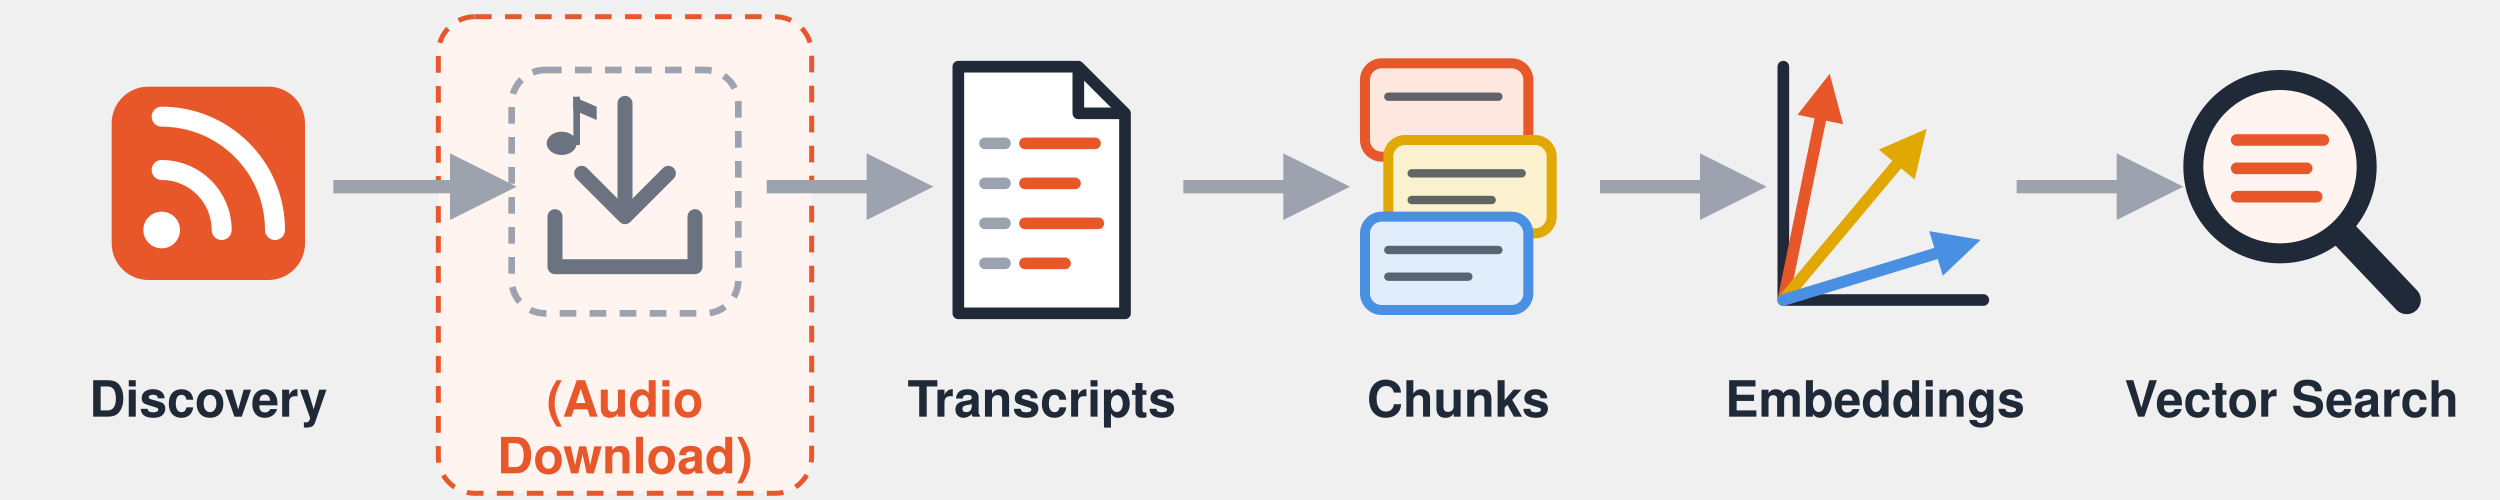
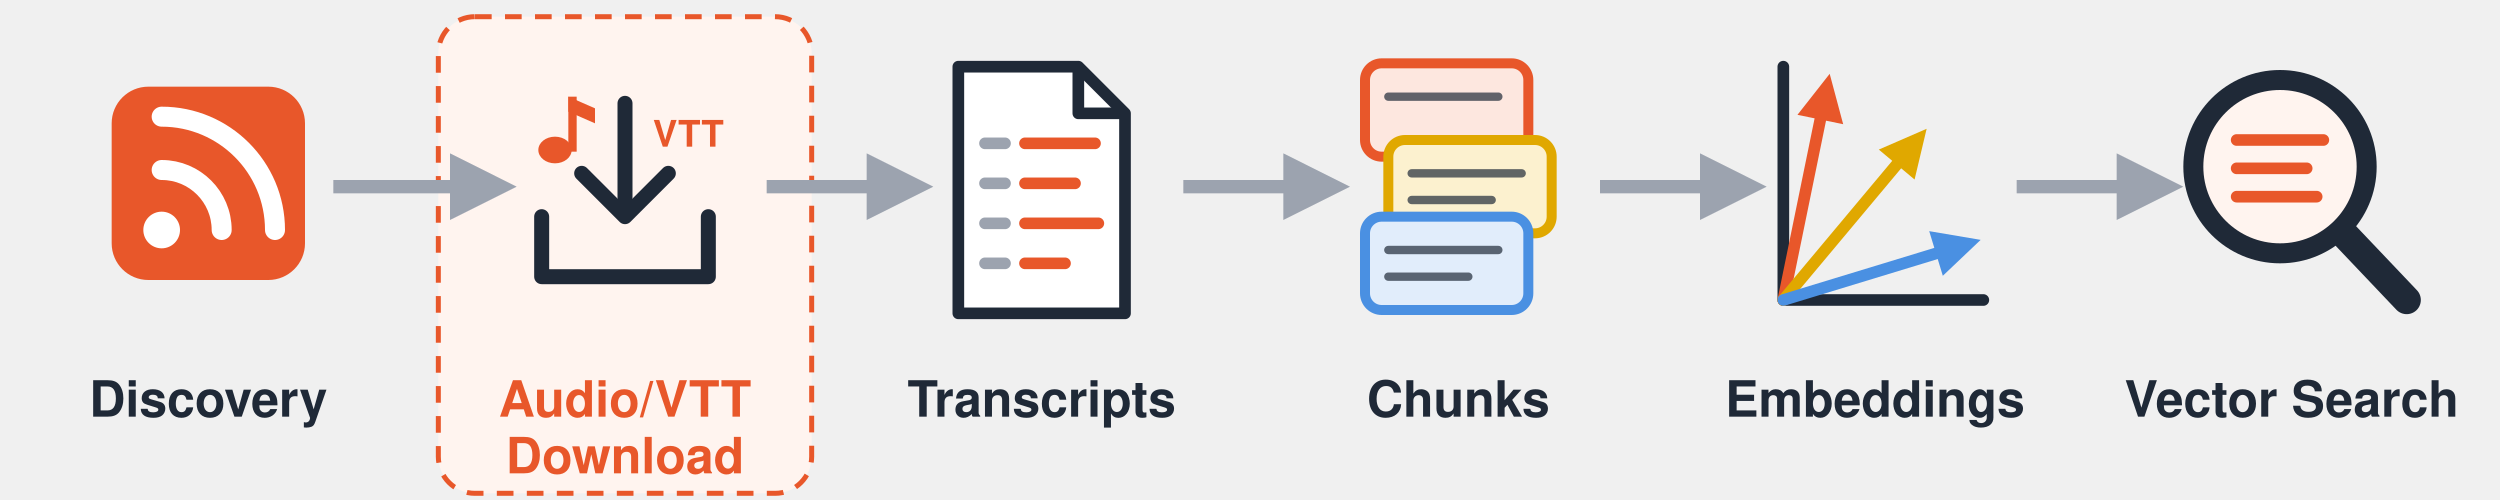
<svg xmlns="http://www.w3.org/2000/svg" viewBox="0 0 1500 300" width="1500" height="300" font-family="Helvetica, Arial, sans-serif">
  <defs>
    <marker id="head" viewBox="0 0 10 10" refX="5" refY="5" markerWidth="5" markerHeight="5" orient="auto">
      <path d="M0,0 L10,5 L0,10 z" fill="#9CA3AF" />
    </marker>
    <marker id="vecO" viewBox="0 0 10 10" refX="5" refY="5" markerWidth="4" markerHeight="4" orient="auto">
      <path d="M0,0 L10,5 L0,10 z" fill="#E8572A" />
    </marker>
    <marker id="vecG" viewBox="0 0 10 10" refX="5" refY="5" markerWidth="4" markerHeight="4" orient="auto">
      <path d="M0,0 L10,5 L0,10 z" fill="#E0A800" />
    </marker>
    <marker id="vecB" viewBox="0 0 10 10" refX="5" refY="5" markerWidth="4" markerHeight="4" orient="auto">
      <path d="M0,0 L10,5 L0,10 z" fill="#4A90E2" />
    </marker>
  </defs>
  <rect x="263" y="10" width="224" height="286" rx="22" fill="#FFF4EF" stroke="#E8572A" stroke-width="3" stroke-dasharray="10 8" />
  <g transform="translate(125,0)">
    <rect x="-58" y="52" width="116" height="116" rx="22" fill="#E8572A" />
    <circle cx="-28" cy="138" r="11" fill="#FFFFFF" />
    <g fill="none" stroke="#FFFFFF" stroke-width="12" stroke-linecap="round">
      <path d="M-28,102 A36,36 0 0 1 8,138" />
      <path d="M-28,70 A68,68 0 0 1 40,138" />
    </g>
  </g>
  <line x1="200" y1="112" x2="290" y2="112" stroke="#9CA3AF" stroke-width="8" marker-end="url(#head)" />
  <g transform="translate(375,0)">
-     <rect x="-68" y="42" width="136" height="146" rx="20" fill="none" stroke="#9CA3AF" stroke-width="4" stroke-dasharray="10 8" />
-     <g stroke="#6B7280" stroke-width="9" fill="none" stroke-linecap="round" stroke-linejoin="round">
+     <g stroke="#1F2937" stroke-width="9" fill="none" stroke-linecap="round" stroke-linejoin="round">
      <line x1="0" y1="62" x2="0" y2="128" />
      <path d="M-26,104 L0,130 L26,104" />
-       <path d="M-42,130 V160 H42 V130" />
+       <path d="M-50,130 V166 H50 V130" />
    </g>
-     <g fill="#6B7280">
-       <ellipse cx="-38" cy="86" rx="9" ry="7" />
-       <rect x="-31" y="58" width="4" height="29" />
-       <path d="M-31,58 L-17,64 L-17,72 L-31,66 Z" />
+     <g fill="#E8572A">
+       <ellipse cx="-42" cy="90" rx="10" ry="8" />
+       <rect x="-34" y="58" width="5" height="33" />
+       <path d="M-34,58 L-18,65 L-18,74 L-34,67 Z" />
    </g>
+     <text x="38" y="88" font-size="22" font-weight="700" fill="#E8572A" text-anchor="middle">VTT</text>
  </g>
  <line x1="460" y1="112" x2="540" y2="112" stroke="#9CA3AF" stroke-width="8" marker-end="url(#head)" />
  <g transform="translate(625,0)">
    <path d="M-50,40 H22 L50,68 V188 H-50 Z" fill="#FFFFFF" stroke="#1F2937" stroke-width="7" stroke-linejoin="round" />
    <path d="M22,40 V68 H50" fill="none" stroke="#1F2937" stroke-width="7" stroke-linejoin="round" />
    <g stroke-width="7" stroke-linecap="round">
      <line x1="-34" y1="86" x2="-22" y2="86" stroke="#9CA3AF" />
      <line x1="-10" y1="86" x2="32" y2="86" stroke="#E8572A" />
      <line x1="-34" y1="110" x2="-22" y2="110" stroke="#9CA3AF" />
      <line x1="-10" y1="110" x2="20" y2="110" stroke="#E8572A" />
      <line x1="-34" y1="134" x2="-22" y2="134" stroke="#9CA3AF" />
      <line x1="-10" y1="134" x2="34" y2="134" stroke="#E8572A" />
      <line x1="-34" y1="158" x2="-22" y2="158" stroke="#9CA3AF" />
      <line x1="-10" y1="158" x2="14" y2="158" stroke="#E8572A" />
    </g>
  </g>
  <line x1="710" y1="112" x2="790" y2="112" stroke="#9CA3AF" stroke-width="8" marker-end="url(#head)" />
  <g transform="translate(875,0)">
    <rect x="-56" y="38" width="98" height="56" rx="10" fill="#FDE7DF" stroke="#E8572A" stroke-width="6" />
    <rect x="-42" y="84" width="98" height="56" rx="10" fill="#FCF1CF" stroke="#E0A800" stroke-width="6" />
    <rect x="-56" y="130" width="98" height="56" rx="10" fill="#E1EDFB" stroke="#4A90E2" stroke-width="6" />
    <g stroke="#1F2937" stroke-width="5" stroke-linecap="round" opacity="0.7">
      <line x1="-42" y1="58" x2="24" y2="58" />
      <line x1="-28" y1="104" x2="38" y2="104" />
      <line x1="-28" y1="120" x2="20" y2="120" />
      <line x1="-42" y1="150" x2="24" y2="150" />
      <line x1="-42" y1="166" x2="6" y2="166" />
    </g>
  </g>
  <line x1="960" y1="112" x2="1040" y2="112" stroke="#9CA3AF" stroke-width="8" marker-end="url(#head)" />
  <g transform="translate(1125,0)">
    <path d="M-55,40 V180 H65" fill="none" stroke="#1F2937" stroke-width="7" stroke-linecap="round" stroke-linejoin="round" />
    <g stroke-width="7" stroke-linecap="round">
      <line x1="-55" y1="180" x2="-30" y2="58" stroke="#E8572A" marker-end="url(#vecO)" />
      <line x1="-55" y1="180" x2="22" y2="88" stroke="#E0A800" marker-end="url(#vecG)" />
      <line x1="-55" y1="180" x2="50" y2="148" stroke="#4A90E2" marker-end="url(#vecB)" />
    </g>
  </g>
  <line x1="1210" y1="112" x2="1290" y2="112" stroke="#9CA3AF" stroke-width="8" marker-end="url(#head)" />
  <g transform="translate(1380,0)">
    <circle cx="-12" cy="100" r="52" fill="#FFF4EF" stroke="#1F2937" stroke-width="12" />
    <g stroke="#E8572A" stroke-width="7" stroke-linecap="round">
      <line x1="-38" y1="84" x2="14" y2="84" />
      <line x1="-38" y1="101" x2="4" y2="101" />
      <line x1="-38" y1="118" x2="10" y2="118" />
    </g>
    <line x1="26" y1="140" x2="64" y2="180" stroke="#1F2937" stroke-width="17" stroke-linecap="round" />
  </g>
  <g font-size="30" font-weight="700" fill="#1F2937" text-anchor="middle">
    <text x="125" y="250">Discovery</text>
-     <text x="375" y="250" fill="#E8572A">(Audio</text>
-     <text x="375" y="284" fill="#E8572A">Download)</text>
+     <text x="375" y="250" fill="#E8572A">Audio/VTT</text>
+     <text x="375" y="284" fill="#E8572A">Download</text>
    <text x="625" y="250">Transcripts</text>
    <text x="875" y="250">Chunks</text>
    <text x="1125" y="250">Embeddings</text>
    <text x="1375" y="250">Vector Search</text>
  </g>
</svg>
